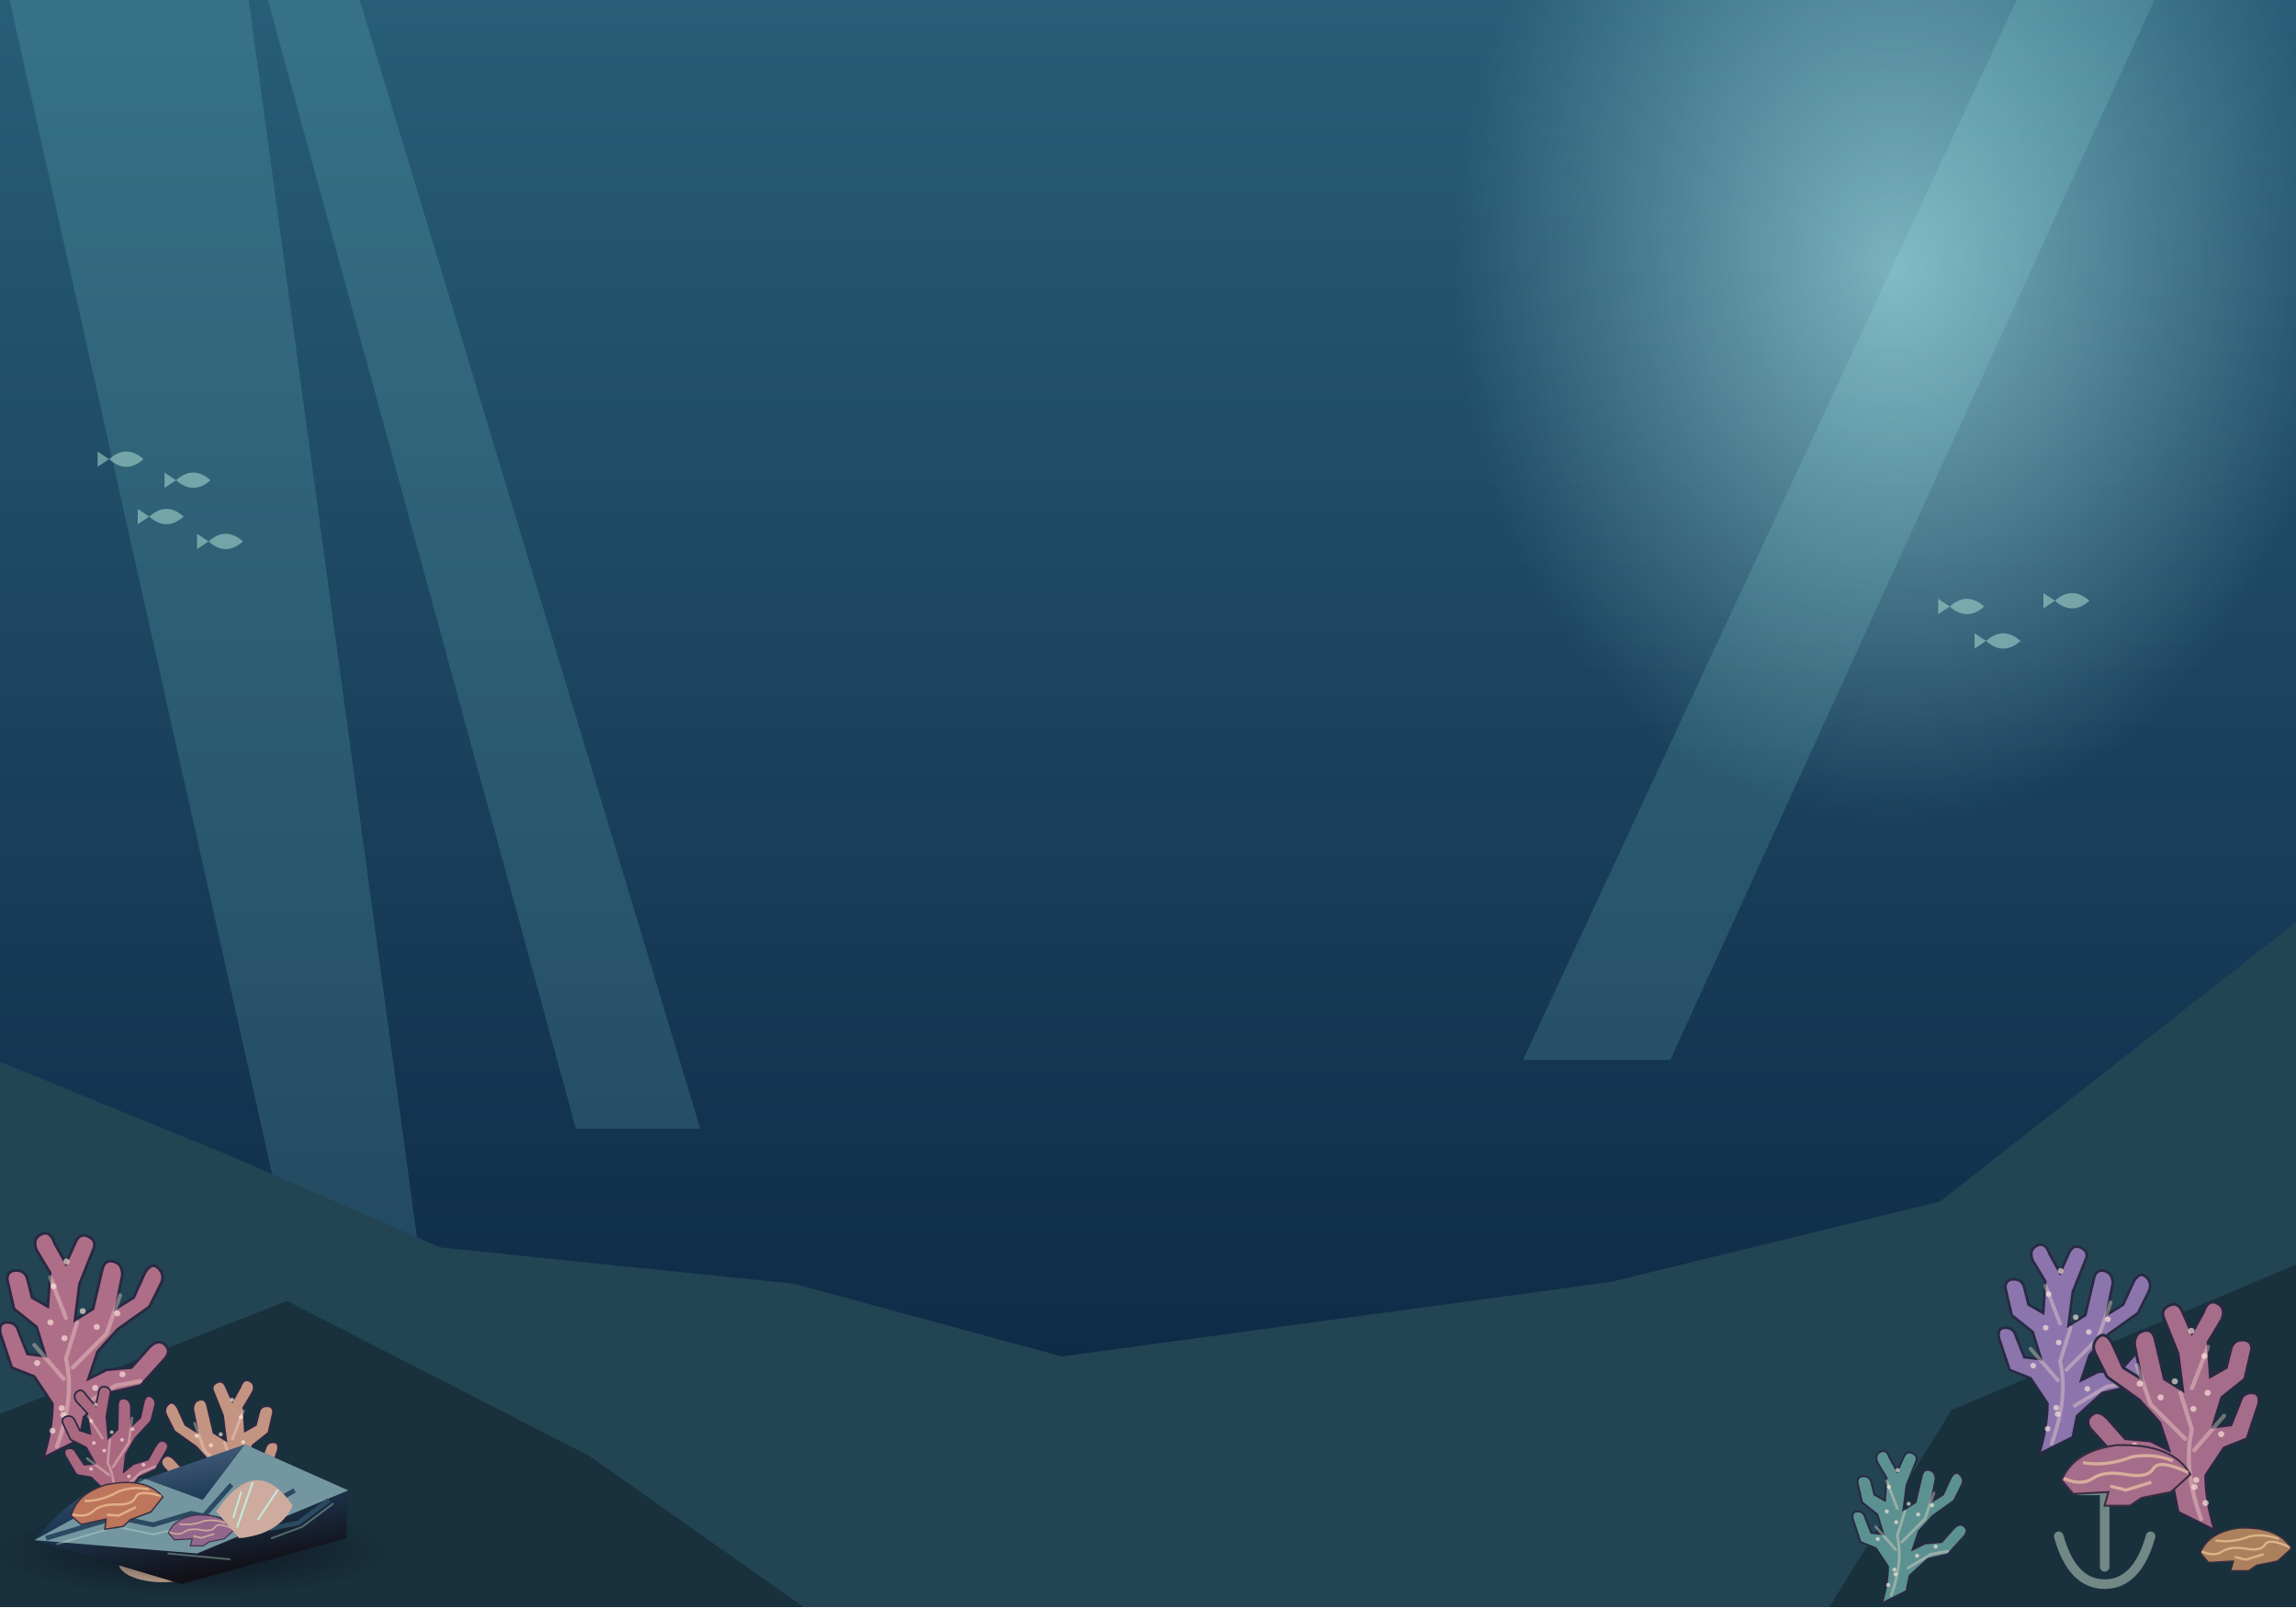
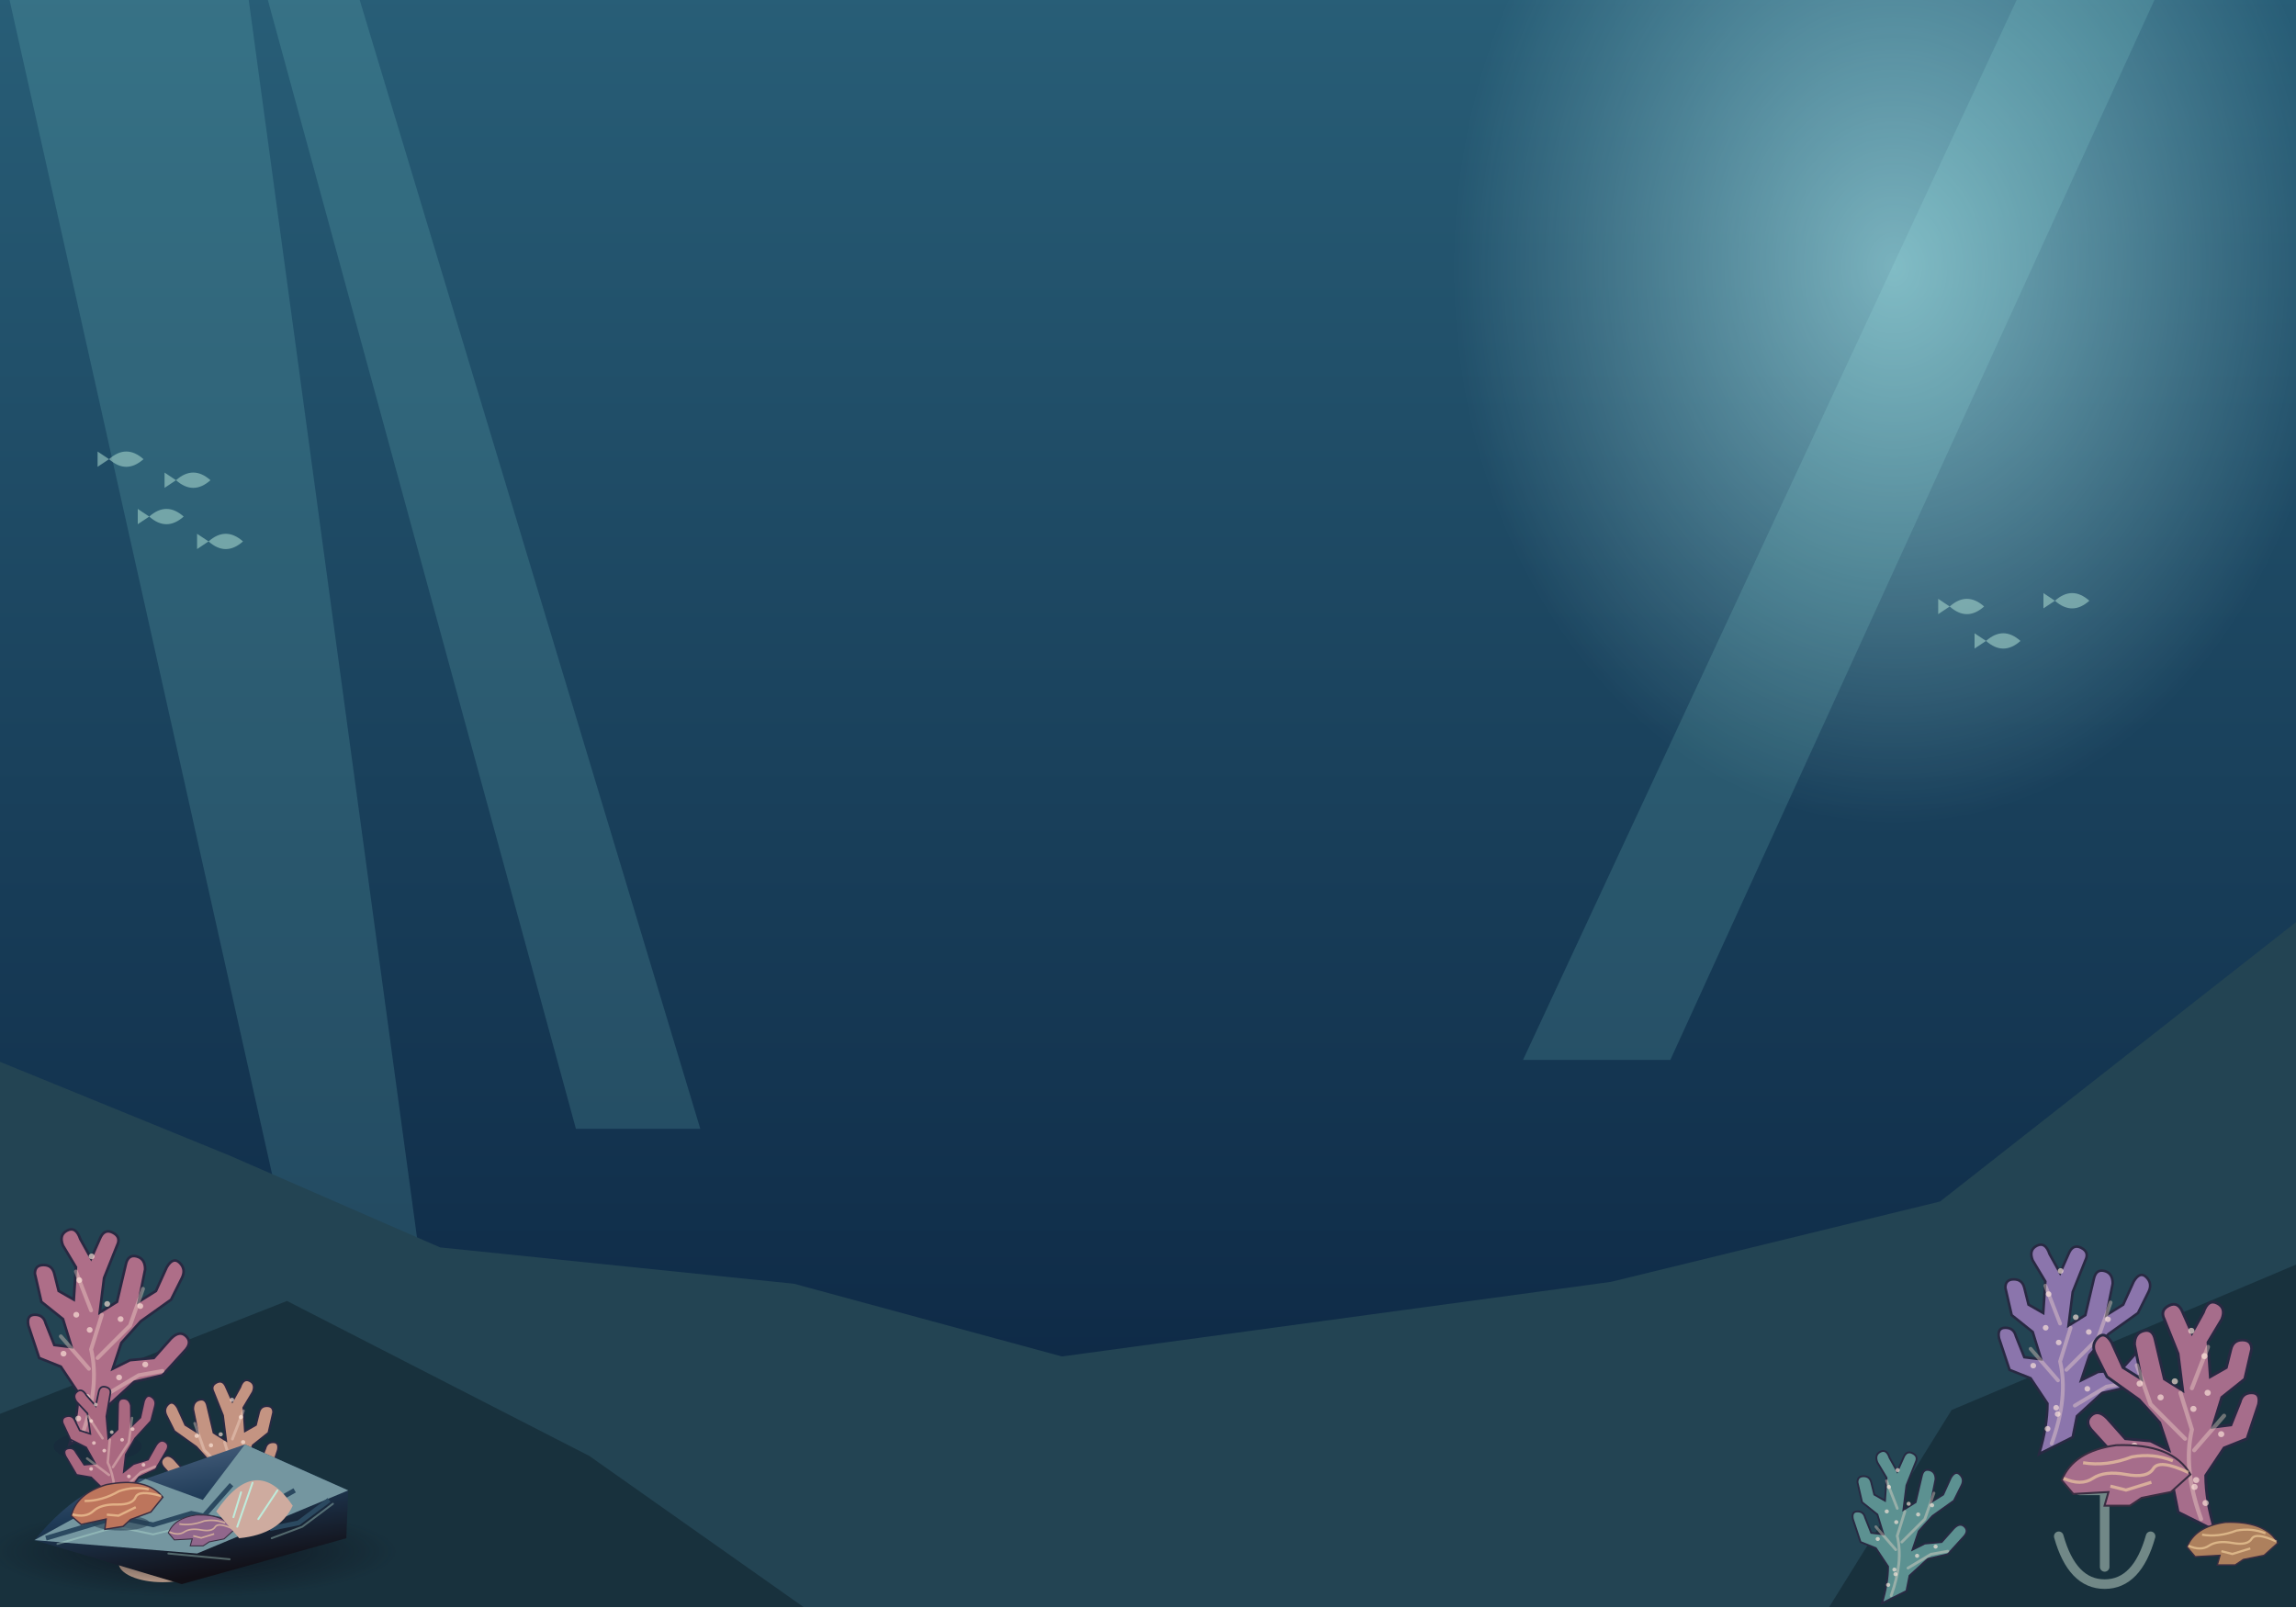
<svg xmlns="http://www.w3.org/2000/svg" viewBox="0 0 1200 840">
  <defs>
    <linearGradient id="sky" x2="0" y2="1">
      <stop stop-color="#285e77" />
      <stop offset="1" stop-color="#0a213e" />
    </linearGradient>
    <radialGradient id="light">
      <stop stop-color="#c1ffff" stop-opacity=".55" />
      <stop offset="1" stop-color="#c1ffff" stop-opacity="0" />
    </radialGradient>
    <linearGradient id="prop" x2=".37" y2="1">
      <stop stop-color="#576e8c" />
      <stop offset=".52" stop-color="#1e3a56" />
      <stop offset="1" stop-color="#121017" />
    </linearGradient>
    <radialGradient id="contact">
      <stop stop-color="#0d1019" stop-opacity=".81" />
      <stop offset="1" stop-color="#0d1019" stop-opacity="0" />
    </radialGradient>
    <style>.lit {fill:none;stroke:#bfebdb;stroke-linecap:round;stroke-linejoin:round}</style>
    <g id="branch-coral">
      <path fill="currentColor" stroke="#282942" stroke-width="1.2" d="M-13 0Q-9-13-9-24l-8-12-10-4-5-15q-1-5 3-5t5 4l4 10 8 1-4-13-10-8-3-13q0-4 4-4t5 4l2 8 7 4 1-15-6-10q-2-5 2-7t6 4l5 9 4-9q2-5 6-3t2 6l-6 15-2 16 8-5 4-17q1-5 5-4t4 6l-3 15 8-5 5-11q3-5 6-2t1 7l-5 10-14 10-9 10-4 12 8-4 11-1 8-9q4-4 7-1t-1 7l-10 11-13 3-12 11-2 10Z" />
      <path d="M-7-5q8-22 4-39l5-16m-6 25-13-15m17 10 15-15 6-17M4-23l15-9 11-2M-3-62l-7-18" fill="none" stroke="#fae0d0" stroke-opacity=".38" stroke-width="1.8" stroke-linecap="round" />
      <path d="M-9-12h.1m4-10h.1m-11-20h.1m12-11h.1m8-12h.1m-13-11h.1m19 18h.1m9-6h.1m-24 45h.1m14-12h.1m12-6h.1m-32-23h.1m7-27h.1" fill="none" stroke="#ffe8dc" stroke-opacity=".65" stroke-width="2.6" stroke-linecap="round" />
    </g>
    <g id="plate-coral">
      <path d="M-25-13q6-15 28-18 29-1 38 15L31-7 16-4 10 0H-3l2-7-18 1Z" fill="currentColor" stroke="#392d41" stroke-width="1" />
      <path d="M-24-14q9 4 15 0t17-2 14-3 18 2M-14-22q12 2 25-3 11-2 21 2M0-10l8 2 13-4" fill="none" stroke="#ffe0a8" stroke-opacity=".56" stroke-width="1.6" />
    </g>
  </defs>
  <path fill="url(#sky)" d="M0 0h1200v840H0z" />
  <path d="M5 0h125l90 662h-67zM140 0h48l178 590h-65zM1054 0h72L873 554h-77z" fill="#88e1dd28" />
  <ellipse cx="990" cy="140" rx="230" ry="290" fill="url(#light)" />
  <path transform="translate(57 240)" d="M0 0q9-8 18 0-9 8-18 0l-6 4v-8z" fill="#aad9cf" opacity=".56" />
  <path transform="translate(92 251)" d="M0 0q9-8 18 0-9 8-18 0l-6 4v-8z" fill="#aad9cf" opacity=".56" />
  <path transform="translate(78 270)" d="M0 0q9-8 18 0-9 8-18 0l-6 4v-8z" fill="#aad9cf" opacity=".56" />
  <path transform="translate(109 283)" d="M0 0q9-8 18 0-9 8-18 0l-6 4v-8z" fill="#aad9cf" opacity=".56" />
  <path transform="translate(1019 317)" d="M0 0q9-8 18 0-9 8-18 0l-6 4v-8z" fill="#aad9cf" opacity=".56" />
  <path transform="translate(1038 335)" d="M0 0q9-8 18 0-9 8-18 0l-6 4v-8z" fill="#aad9cf" opacity=".56" />
  <path transform="translate(1074 314)" d="M0 0q9-8 18 0-9 8-18 0l-6 4v-8z" fill="#aad9cf" opacity=".56" />
  <path d="M0 555l120 49 110 48 185 19 140 38 287-39 172-42 186-146v358H0z" fill="#234453" />
  <path d="M0 739l150-59 158 81 112 79H0zM1200 661l-180 76-64 103h244z" fill="#18313d" />
-   <use href="#branch-coral" transform="translate(38 762) scale(1.18)" color="#ae6e88" />
+   <ellipse cx="51" cy="756" rx="23" ry="8" fill="#17283c" opacity=".6" />
+   <use href="#branch-coral" transform="translate(51 755) scale(1.13)" color="#ae6e88" />
  <use href="#branch-coral" transform="translate(119 803) scale(-.82 .82)" color="#c49482" />
  <use href="#branch-coral" transform="translate(1080 760) scale(1.1)" color="#8b75ac" />
  <use href="#branch-coral" transform="translate(1142 800) scale(-1.2 1.2)" color="#a66d8b" />
  <use href="#branch-coral" transform="translate(994 838) scale(.8)" color="#5c9191" />
  <ellipse cx="85" cy="817" rx="23" ry="10" fill="#ebc4aa" />
  <path d="M1100 819v-49m-13 9h26m-37 24q7 25 24 25t24-25" fill="#0000" stroke="#718887" stroke-width="5" stroke-linecap="round" stroke-linejoin="round" />
  <g transform="translate(18 709)">
    <ellipse cx="83" cy="102" rx="107" ry="24" fill="url(#contact)" />
    <path d="M0 96Q29 61 58 64L110 46 164 70 163 95 77 119Z" fill="url(#prop)" />
    <path d="M0 96 58 64l30 11 22-29 54 24-79 33Z" fill="#7496a0" />
    <path d="M6 95 43 84l19 4 20-6 24 5 30-17m-93 14 15-12m30 12 15-17m20 23 15-3 16-12" fill="none" stroke="#2b4960" stroke-width="2.5" />
    <path d="m12 98 31-9 19 4 21-5m41 7 16-6 16-12m-86 26 32 3" class="lit" opacity=".36" />
+     <ellipse cx="45" cy="87" rx="15" ry="4" fill="#263d51" opacity=".56" />
    <use href="#branch-coral" transform="translate(47 86) rotate(-12) scale(.72)" color="#a96880" />
    <use href="#plate-coral" transform="translate(39 90) rotate(-9) scale(.74)" color="#bd755c" />
    <use href="#plate-coral" transform="translate(83 99) scale(.52)" color="#91678c" />
    <path d="M95 81q21-31 40-3-7 15-28 17Z" fill="#ceab9f" />
    <path d="m106 89 8-23m3 19 10-15m-23 14 4-13" class="lit" />
  </g>
  <use href="#plate-coral" transform="translate(1103 787) scale(1.02)" color="#a66d8b" />
-   <use href="#plate-coral" transform="translate(1168 821) scale(.72)" color="#ad805d" />
+   <use href="#plate-coral" transform="translate(1161 818) scale(.72)" color="#ad805d" />
</svg>
